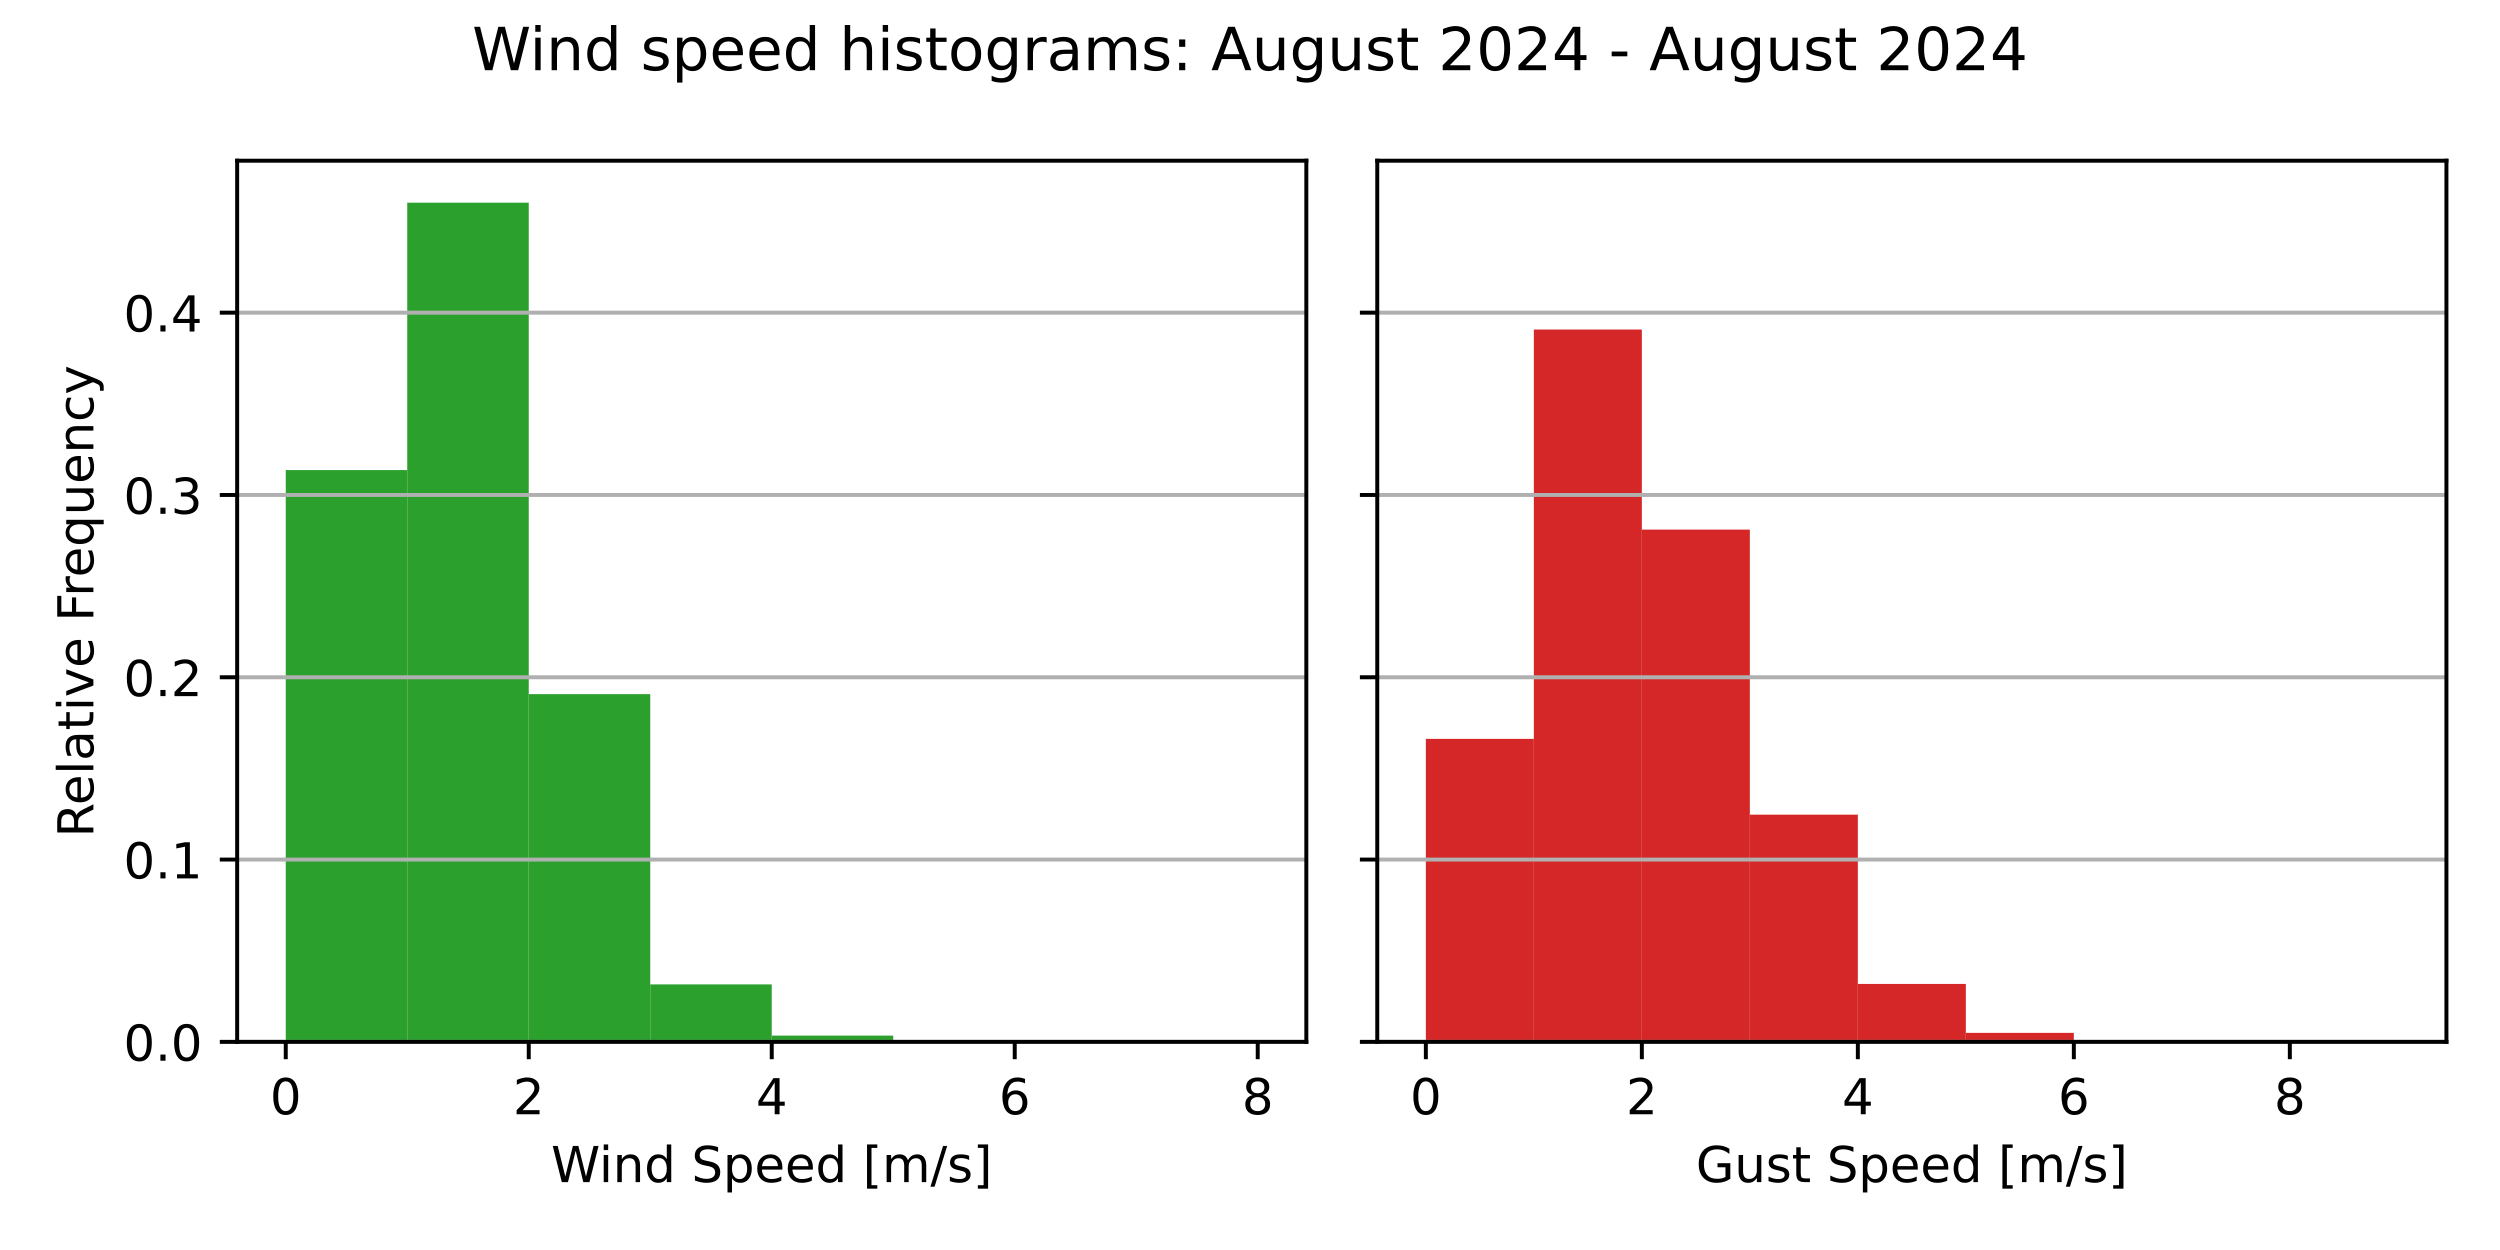
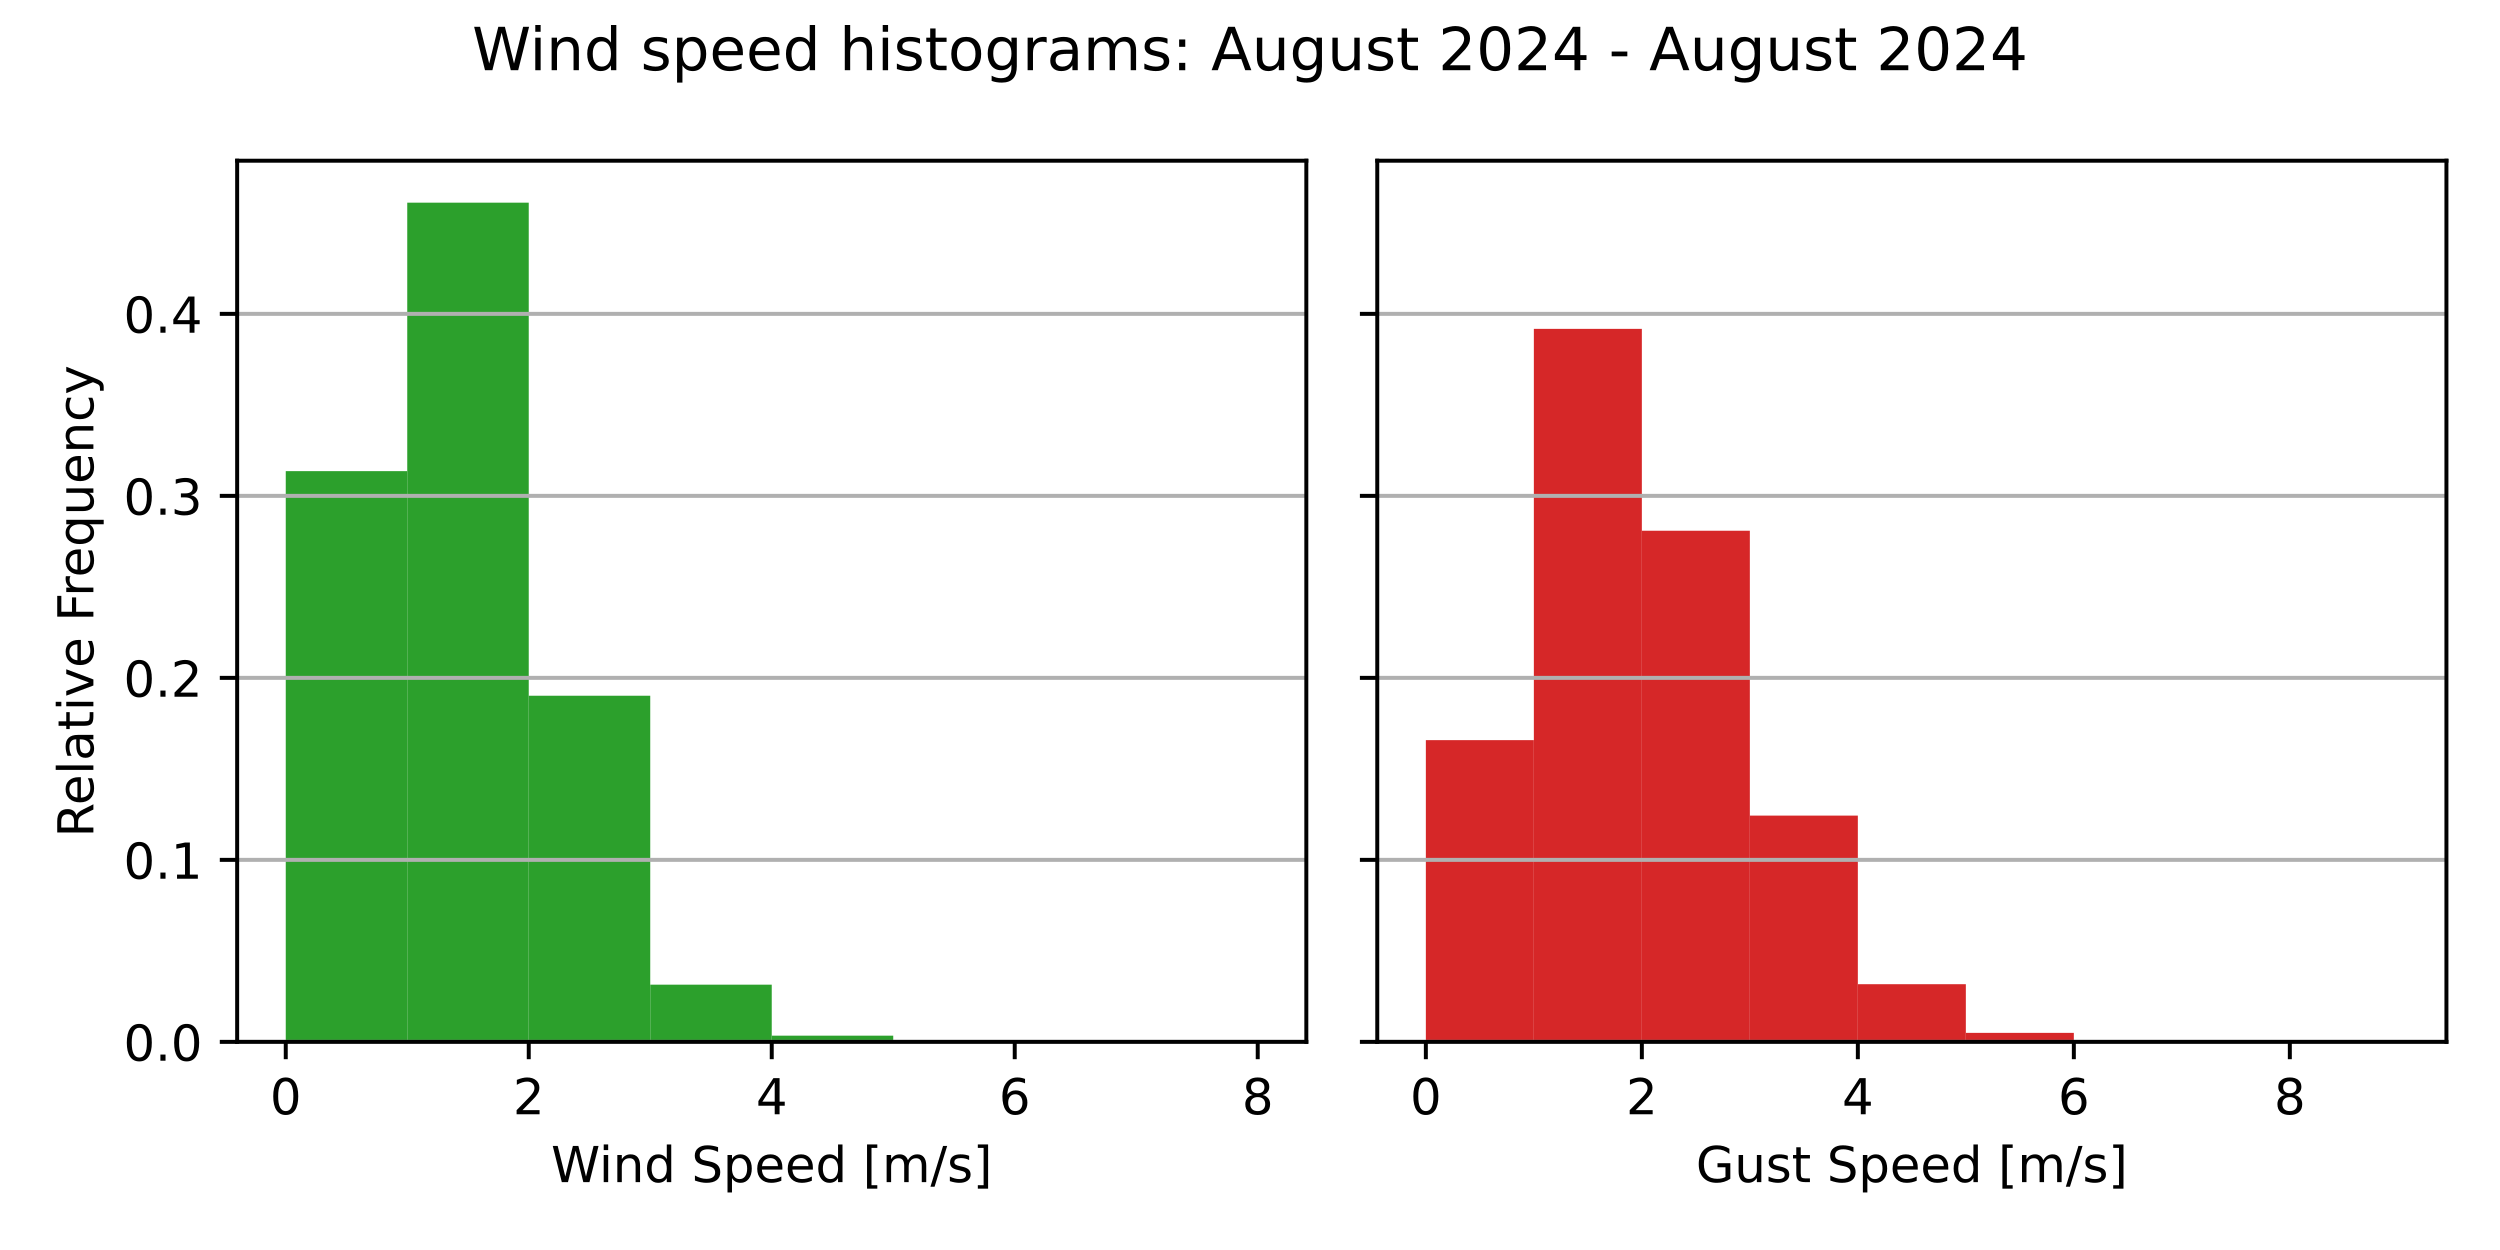
<svg xmlns="http://www.w3.org/2000/svg" xmlns:xlink="http://www.w3.org/1999/xlink" width="504pt" height="252pt" viewBox="0 0 504 252" version="1.1">
  <defs>
    <style type="text/css">*{stroke-linejoin: round; stroke-linecap: butt}</style>
  </defs>
  <g id="figure_1">
    <g id="patch_1">
      <path d="M 0 252  L 504 252  L 504 0  L 0 0  z " style="fill: #ffffff" />
    </g>
    <g id="axes_1">
      <g id="patch_2">
        <path d="M 47.81 210.04  L 263.355 210.04  L 263.355 32.4  L 47.81 32.4  z " style="fill: #ffffff" />
      </g>
      <g id="patch_3">
-         <path d="M 57.608 210.04  L 82.101 210.04  L 82.101 94.76  L 57.608 94.76  z " clip-path="url(#p0cb5132f11)" style="fill: #2ca02c" />
+         <path d="M 57.608 210.04  L 82.101 210.04  L 82.101 94.984  L 57.608 94.984  z " clip-path="url(#p919d74642b)" style="fill: #2ca02c" />
      </g>
      <g id="patch_4">
-         <path d="M 82.101 210.04  L 106.595 210.04  L 106.595 40.859  L 82.101 40.859  z " clip-path="url(#p0cb5132f11)" style="fill: #2ca02c" />
+         <path d="M 82.101 210.04  L 106.595 210.04  L 106.595 40.859  L 82.101 40.859  z " clip-path="url(#p919d74642b)" style="fill: #2ca02c" />
      </g>
      <g id="patch_5">
-         <path d="M 106.595 210.04  L 131.089 210.04  L 131.089 139.942  L 106.595 139.942  z " clip-path="url(#p0cb5132f11)" style="fill: #2ca02c" />
+         <path d="M 106.595 210.04  L 131.089 210.04  L 131.089 140.266  L 106.595 140.266  z " clip-path="url(#p919d74642b)" style="fill: #2ca02c" />
      </g>
      <g id="patch_6">
-         <path d="M 131.089 210.04  L 155.583 210.04  L 155.583 198.45  L 131.089 198.45  z " clip-path="url(#p0cb5132f11)" style="fill: #2ca02c" />
+         <path d="M 131.089 210.04  L 155.583 210.04  L 155.583 198.504  L 131.089 198.504  z " clip-path="url(#p919d74642b)" style="fill: #2ca02c" />
      </g>
      <g id="patch_7">
-         <path d="M 155.583 210.04  L 180.076 210.04  L 180.076 208.78  L 155.583 208.78  z " clip-path="url(#p0cb5132f11)" style="fill: #2ca02c" />
+         <path d="M 155.583 210.04  L 180.076 210.04  L 180.076 208.786  L 155.583 208.786  z " clip-path="url(#p919d74642b)" style="fill: #2ca02c" />
      </g>
      <g id="patch_8">
-         <path d="M 180.076 210.04  L 204.57 210.04  L 204.57 209.957  L 180.076 209.957  z " clip-path="url(#p0cb5132f11)" style="fill: #2ca02c" />
+         <path d="M 180.076 210.04  L 204.57 210.04  L 204.57 209.958  L 180.076 209.958  z " clip-path="url(#p919d74642b)" style="fill: #2ca02c" />
      </g>
      <g id="patch_9">
-         <path d="M 204.57 210.04  L 229.064 210.04  L 229.064 210.04  L 204.57 210.04  z " clip-path="url(#p0cb5132f11)" style="fill: #2ca02c" />
+         <path d="M 204.57 210.04  L 229.064 210.04  L 229.064 210.04  L 204.57 210.04  z " clip-path="url(#p919d74642b)" style="fill: #2ca02c" />
      </g>
      <g id="patch_10">
-         <path d="M 229.064 210.04  L 253.558 210.04  L 253.558 210.019  L 229.064 210.019  z " clip-path="url(#p0cb5132f11)" style="fill: #2ca02c" />
+         <path d="M 229.064 210.04  L 253.558 210.04  L 253.558 210.019  L 229.064 210.019  z " clip-path="url(#p919d74642b)" style="fill: #2ca02c" />
      </g>
      <g id="matplotlib.axis_1">
        <g id="xtick_1">
          <g id="line2d_1">
            <defs>
-               <path id="m8759f1291e" d="M 0 0  L 0 3.5  " style="stroke: #000000; stroke-width: 0.8" />
+               <path id="m77d9b19f7b" d="M 0 0  L 0 3.5  " style="stroke: #000000; stroke-width: 0.8" />
            </defs>
            <g>
-               <use xlink:href="#m8759f1291e" x="57.608" y="210.04" style="stroke: #000000; stroke-width: 0.8" />
+               <use xlink:href="#m77d9b19f7b" x="57.608" y="210.04" style="stroke: #000000; stroke-width: 0.8" />
            </g>
          </g>
          <g id="text_1">
            <g transform="translate(54.42625 224.6384) scale(0.1 -0.1)">
              <defs>
                <path id="DejaVuSans-30" d="M 2034 4250  Q 1547 4250 1301 3770  Q 1056 3291 1056 2328  Q 1056 1369 1301 889  Q 1547 409 2034 409  Q 2525 409 2770 889  Q 3016 1369 3016 2328  Q 3016 3291 2770 3770  Q 2525 4250 2034 4250  z M 2034 4750  Q 2819 4750 3233 4129  Q 3647 3509 3647 2328  Q 3647 1150 3233 529  Q 2819 -91 2034 -91  Q 1250 -91 836 529  Q 422 1150 422 2328  Q 422 3509 836 4129  Q 1250 4750 2034 4750  z " transform="scale(0.015625)" />
              </defs>
              <use xlink:href="#DejaVuSans-30" />
            </g>
          </g>
        </g>
        <g id="xtick_2">
          <g id="line2d_2">
            <g>
-               <use xlink:href="#m8759f1291e" x="106.595" y="210.04" style="stroke: #000000; stroke-width: 0.8" />
+               <use xlink:href="#m77d9b19f7b" x="106.595" y="210.04" style="stroke: #000000; stroke-width: 0.8" />
            </g>
          </g>
          <g id="text_2">
            <g transform="translate(103.4137 224.6384) scale(0.1 -0.1)">
              <defs>
                <path id="DejaVuSans-32" d="M 1228 531  L 3431 531  L 3431 0  L 469 0  L 469 531  Q 828 903 1448 1529  Q 2069 2156 2228 2338  Q 2531 2678 2651 2914  Q 2772 3150 2772 3378  Q 2772 3750 2511 3984  Q 2250 4219 1831 4219  Q 1534 4219 1204 4116  Q 875 4013 500 3803  L 500 4441  Q 881 4594 1212 4672  Q 1544 4750 1819 4750  Q 2544 4750 2975 4387  Q 3406 4025 3406 3419  Q 3406 3131 3298 2873  Q 3191 2616 2906 2266  Q 2828 2175 2409 1742  Q 1991 1309 1228 531  z " transform="scale(0.015625)" />
              </defs>
              <use xlink:href="#DejaVuSans-32" />
            </g>
          </g>
        </g>
        <g id="xtick_3">
          <g id="line2d_3">
            <g>
-               <use xlink:href="#m8759f1291e" x="155.583" y="210.04" style="stroke: #000000; stroke-width: 0.8" />
+               <use xlink:href="#m77d9b19f7b" x="155.583" y="210.04" style="stroke: #000000; stroke-width: 0.8" />
            </g>
          </g>
          <g id="text_3">
            <g transform="translate(152.4013 224.6384) scale(0.1 -0.1)">
              <defs>
                <path id="DejaVuSans-34" d="M 2419 4116  L 825 1625  L 2419 1625  L 2419 4116  z M 2253 4666  L 3047 4666  L 3047 1625  L 3713 1625  L 3713 1100  L 3047 1100  L 3047 0  L 2419 0  L 2419 1100  L 313 1100  L 313 1709  L 2253 4666  z " transform="scale(0.015625)" />
              </defs>
              <use xlink:href="#DejaVuSans-34" />
            </g>
          </g>
        </g>
        <g id="xtick_4">
          <g id="line2d_4">
            <g>
-               <use xlink:href="#m8759f1291e" x="204.57" y="210.04" style="stroke: #000000; stroke-width: 0.8" />
+               <use xlink:href="#m77d9b19f7b" x="204.57" y="210.04" style="stroke: #000000; stroke-width: 0.8" />
            </g>
          </g>
          <g id="text_4">
            <g transform="translate(201.3887 224.6384) scale(0.1 -0.1)">
              <defs>
                <path id="DejaVuSans-36" d="M 2113 2584  Q 1688 2584 1439 2293  Q 1191 2003 1191 1497  Q 1191 994 1439 701  Q 1688 409 2113 409  Q 2538 409 2786 701  Q 3034 994 3034 1497  Q 3034 2003 2786 2293  Q 2538 2584 2113 2584  z M 3366 4563  L 3366 3988  Q 3128 4100 2886 4159  Q 2644 4219 2406 4219  Q 1781 4219 1451 3797  Q 1122 3375 1075 2522  Q 1259 2794 1537 2939  Q 1816 3084 2150 3084  Q 2853 3084 3261 2657  Q 3669 2231 3669 1497  Q 3669 778 3244 343  Q 2819 -91 2113 -91  Q 1303 -91 875 529  Q 447 1150 447 2328  Q 447 3434 972 4092  Q 1497 4750 2381 4750  Q 2619 4750 2861 4703  Q 3103 4656 3366 4563  z " transform="scale(0.015625)" />
              </defs>
              <use xlink:href="#DejaVuSans-36" />
            </g>
          </g>
        </g>
        <g id="xtick_5">
          <g id="line2d_5">
            <g>
-               <use xlink:href="#m8759f1291e" x="253.558" y="210.04" style="stroke: #000000; stroke-width: 0.8" />
+               <use xlink:href="#m77d9b19f7b" x="253.558" y="210.04" style="stroke: #000000; stroke-width: 0.8" />
            </g>
          </g>
          <g id="text_5">
            <g transform="translate(250.3762 224.6384) scale(0.1 -0.1)">
              <defs>
                <path id="DejaVuSans-38" d="M 2034 2216  Q 1584 2216 1326 1975  Q 1069 1734 1069 1313  Q 1069 891 1326 650  Q 1584 409 2034 409  Q 2484 409 2743 651  Q 3003 894 3003 1313  Q 3003 1734 2745 1975  Q 2488 2216 2034 2216  z M 1403 2484  Q 997 2584 770 2862  Q 544 3141 544 3541  Q 544 4100 942 4425  Q 1341 4750 2034 4750  Q 2731 4750 3128 4425  Q 3525 4100 3525 3541  Q 3525 3141 3298 2862  Q 3072 2584 2669 2484  Q 3125 2378 3379 2068  Q 3634 1759 3634 1313  Q 3634 634 3220 271  Q 2806 -91 2034 -91  Q 1263 -91 848 271  Q 434 634 434 1313  Q 434 1759 690 2068  Q 947 2378 1403 2484  z M 1172 3481  Q 1172 3119 1398 2916  Q 1625 2713 2034 2713  Q 2441 2713 2670 2916  Q 2900 3119 2900 3481  Q 2900 3844 2670 4047  Q 2441 4250 2034 4250  Q 1625 4250 1398 4047  Q 1172 3844 1172 3481  z " transform="scale(0.015625)" />
              </defs>
              <use xlink:href="#DejaVuSans-38" />
            </g>
          </g>
        </g>
        <g id="text_6">
          <g transform="translate(111.1044 238.3166) scale(0.1 -0.1)">
            <defs>
              <path id="DejaVuSans-57" d="M 213 4666  L 850 4666  L 1831 722  L 2809 4666  L 3519 4666  L 4500 722  L 5478 4666  L 6119 4666  L 4947 0  L 4153 0  L 3169 4050  L 2175 0  L 1381 0  L 213 4666  z " transform="scale(0.015625)" />
              <path id="DejaVuSans-69" d="M 603 3500  L 1178 3500  L 1178 0  L 603 0  L 603 3500  z M 603 4863  L 1178 4863  L 1178 4134  L 603 4134  L 603 4863  z " transform="scale(0.015625)" />
              <path id="DejaVuSans-6e" d="M 3513 2113  L 3513 0  L 2938 0  L 2938 2094  Q 2938 2591 2744 2837  Q 2550 3084 2163 3084  Q 1697 3084 1428 2787  Q 1159 2491 1159 1978  L 1159 0  L 581 0  L 581 3500  L 1159 3500  L 1159 2956  Q 1366 3272 1645 3428  Q 1925 3584 2291 3584  Q 2894 3584 3203 3211  Q 3513 2838 3513 2113  z " transform="scale(0.015625)" />
              <path id="DejaVuSans-64" d="M 2906 2969  L 2906 4863  L 3481 4863  L 3481 0  L 2906 0  L 2906 525  Q 2725 213 2448 61  Q 2172 -91 1784 -91  Q 1150 -91 751 415  Q 353 922 353 1747  Q 353 2572 751 3078  Q 1150 3584 1784 3584  Q 2172 3584 2448 3432  Q 2725 3281 2906 2969  z M 947 1747  Q 947 1113 1208 752  Q 1469 391 1925 391  Q 2381 391 2643 752  Q 2906 1113 2906 1747  Q 2906 2381 2643 2742  Q 2381 3103 1925 3103  Q 1469 3103 1208 2742  Q 947 2381 947 1747  z " transform="scale(0.015625)" />
              <path id="DejaVuSans-20" transform="scale(0.015625)" />
              <path id="DejaVuSans-53" d="M 3425 4513  L 3425 3897  Q 3066 4069 2747 4153  Q 2428 4238 2131 4238  Q 1616 4238 1336 4038  Q 1056 3838 1056 3469  Q 1056 3159 1242 3001  Q 1428 2844 1947 2747  L 2328 2669  Q 3034 2534 3370 2195  Q 3706 1856 3706 1288  Q 3706 609 3251 259  Q 2797 -91 1919 -91  Q 1588 -91 1214 -16  Q 841 59 441 206  L 441 856  Q 825 641 1194 531  Q 1563 422 1919 422  Q 2459 422 2753 634  Q 3047 847 3047 1241  Q 3047 1584 2836 1778  Q 2625 1972 2144 2069  L 1759 2144  Q 1053 2284 737 2584  Q 422 2884 422 3419  Q 422 4038 858 4394  Q 1294 4750 2059 4750  Q 2388 4750 2728 4690  Q 3069 4631 3425 4513  z " transform="scale(0.015625)" />
              <path id="DejaVuSans-70" d="M 1159 525  L 1159 -1331  L 581 -1331  L 581 3500  L 1159 3500  L 1159 2969  Q 1341 3281 1617 3432  Q 1894 3584 2278 3584  Q 2916 3584 3314 3078  Q 3713 2572 3713 1747  Q 3713 922 3314 415  Q 2916 -91 2278 -91  Q 1894 -91 1617 61  Q 1341 213 1159 525  z M 3116 1747  Q 3116 2381 2855 2742  Q 2594 3103 2138 3103  Q 1681 3103 1420 2742  Q 1159 2381 1159 1747  Q 1159 1113 1420 752  Q 1681 391 2138 391  Q 2594 391 2855 752  Q 3116 1113 3116 1747  z " transform="scale(0.015625)" />
              <path id="DejaVuSans-65" d="M 3597 1894  L 3597 1613  L 953 1613  Q 991 1019 1311 708  Q 1631 397 2203 397  Q 2534 397 2845 478  Q 3156 559 3463 722  L 3463 178  Q 3153 47 2828 -22  Q 2503 -91 2169 -91  Q 1331 -91 842 396  Q 353 884 353 1716  Q 353 2575 817 3079  Q 1281 3584 2069 3584  Q 2775 3584 3186 3129  Q 3597 2675 3597 1894  z M 3022 2063  Q 3016 2534 2758 2815  Q 2500 3097 2075 3097  Q 1594 3097 1305 2825  Q 1016 2553 972 2059  L 3022 2063  z " transform="scale(0.015625)" />
              <path id="DejaVuSans-5b" d="M 550 4863  L 1875 4863  L 1875 4416  L 1125 4416  L 1125 -397  L 1875 -397  L 1875 -844  L 550 -844  L 550 4863  z " transform="scale(0.015625)" />
              <path id="DejaVuSans-6d" d="M 3328 2828  Q 3544 3216 3844 3400  Q 4144 3584 4550 3584  Q 5097 3584 5394 3201  Q 5691 2819 5691 2113  L 5691 0  L 5113 0  L 5113 2094  Q 5113 2597 4934 2840  Q 4756 3084 4391 3084  Q 3944 3084 3684 2787  Q 3425 2491 3425 1978  L 3425 0  L 2847 0  L 2847 2094  Q 2847 2600 2669 2842  Q 2491 3084 2119 3084  Q 1678 3084 1418 2786  Q 1159 2488 1159 1978  L 1159 0  L 581 0  L 581 3500  L 1159 3500  L 1159 2956  Q 1356 3278 1631 3431  Q 1906 3584 2284 3584  Q 2666 3584 2933 3390  Q 3200 3197 3328 2828  z " transform="scale(0.015625)" />
              <path id="DejaVuSans-2f" d="M 1625 4666  L 2156 4666  L 531 -594  L 0 -594  L 1625 4666  z " transform="scale(0.015625)" />
              <path id="DejaVuSans-73" d="M 2834 3397  L 2834 2853  Q 2591 2978 2328 3040  Q 2066 3103 1784 3103  Q 1356 3103 1142 2972  Q 928 2841 928 2578  Q 928 2378 1081 2264  Q 1234 2150 1697 2047  L 1894 2003  Q 2506 1872 2764 1633  Q 3022 1394 3022 966  Q 3022 478 2636 193  Q 2250 -91 1575 -91  Q 1294 -91 989 -36  Q 684 19 347 128  L 347 722  Q 666 556 975 473  Q 1284 391 1588 391  Q 1994 391 2212 530  Q 2431 669 2431 922  Q 2431 1156 2273 1281  Q 2116 1406 1581 1522  L 1381 1569  Q 847 1681 609 1914  Q 372 2147 372 2553  Q 372 3047 722 3315  Q 1072 3584 1716 3584  Q 2034 3584 2315 3537  Q 2597 3491 2834 3397  z " transform="scale(0.015625)" />
              <path id="DejaVuSans-5d" d="M 1947 4863  L 1947 -844  L 622 -844  L 622 -397  L 1369 -397  L 1369 4416  L 622 4416  L 622 4863  L 1947 4863  z " transform="scale(0.015625)" />
            </defs>
            <use xlink:href="#DejaVuSans-57" />
            <use xlink:href="#DejaVuSans-69" x="96.627" />
            <use xlink:href="#DejaVuSans-6e" x="124.41" />
            <use xlink:href="#DejaVuSans-64" x="187.789" />
            <use xlink:href="#DejaVuSans-20" x="251.266" />
            <use xlink:href="#DejaVuSans-53" x="283.053" />
            <use xlink:href="#DejaVuSans-70" x="346.529" />
            <use xlink:href="#DejaVuSans-65" x="410.006" />
            <use xlink:href="#DejaVuSans-65" x="471.529" />
            <use xlink:href="#DejaVuSans-64" x="533.053" />
            <use xlink:href="#DejaVuSans-20" x="596.529" />
            <use xlink:href="#DejaVuSans-5b" x="628.316" />
            <use xlink:href="#DejaVuSans-6d" x="667.33" />
            <use xlink:href="#DejaVuSans-2f" x="764.742" />
            <use xlink:href="#DejaVuSans-73" x="798.434" />
            <use xlink:href="#DejaVuSans-5d" x="850.533" />
          </g>
        </g>
      </g>
      <g id="matplotlib.axis_2">
        <g id="ytick_1">
          <g id="line2d_6">
-             <path d="M 47.81 210.04  L 263.355 210.04  " clip-path="url(#p0cb5132f11)" style="fill: none; stroke: #b0b0b0; stroke-width: 0.8; stroke-linecap: square" />
+             <path d="M 47.81 210.04  L 263.355 210.04  " clip-path="url(#p919d74642b)" style="fill: none; stroke: #b0b0b0; stroke-width: 0.8; stroke-linecap: square" />
          </g>
          <g id="line2d_7">
            <defs>
-               <path id="m9e1855fb91" d="M 0 0  L -3.5 0  " style="stroke: #000000; stroke-width: 0.8" />
+               <path id="m9fe5479d70" d="M 0 0  L -3.5 0  " style="stroke: #000000; stroke-width: 0.8" />
            </defs>
            <g>
-               <use xlink:href="#m9e1855fb91" x="47.81" y="210.04" style="stroke: #000000; stroke-width: 0.8" />
+               <use xlink:href="#m9fe5479d70" x="47.81" y="210.04" style="stroke: #000000; stroke-width: 0.8" />
            </g>
          </g>
          <g id="text_7">
            <g transform="translate(24.90687 213.8392) scale(0.1 -0.1)">
              <defs>
                <path id="DejaVuSans-2e" d="M 684 794  L 1344 794  L 1344 0  L 684 0  L 684 794  z " transform="scale(0.015625)" />
              </defs>
              <use xlink:href="#DejaVuSans-30" />
              <use xlink:href="#DejaVuSans-2e" x="63.623" />
              <use xlink:href="#DejaVuSans-30" x="95.41" />
            </g>
          </g>
        </g>
        <g id="ytick_2">
          <g id="line2d_8">
-             <path d="M 47.81 173.289  L 263.355 173.289  " clip-path="url(#p0cb5132f11)" style="fill: none; stroke: #b0b0b0; stroke-width: 0.8; stroke-linecap: square" />
+             <path d="M 47.81 173.35  L 263.355 173.35  " clip-path="url(#p919d74642b)" style="fill: none; stroke: #b0b0b0; stroke-width: 0.8; stroke-linecap: square" />
          </g>
          <g id="line2d_9">
            <g>
-               <use xlink:href="#m9e1855fb91" x="47.81" y="173.289" style="stroke: #000000; stroke-width: 0.8" />
+               <use xlink:href="#m9fe5479d70" x="47.81" y="173.35" style="stroke: #000000; stroke-width: 0.8" />
            </g>
          </g>
          <g id="text_8">
-             <g transform="translate(24.90687 177.088) scale(0.1 -0.1)">
+             <g transform="translate(24.90687 177.1487) scale(0.1 -0.1)">
              <defs>
                <path id="DejaVuSans-31" d="M 794 531  L 1825 531  L 1825 4091  L 703 3866  L 703 4441  L 1819 4666  L 2450 4666  L 2450 531  L 3481 531  L 3481 0  L 794 0  L 794 531  z " transform="scale(0.015625)" />
              </defs>
              <use xlink:href="#DejaVuSans-30" />
              <use xlink:href="#DejaVuSans-2e" x="63.623" />
              <use xlink:href="#DejaVuSans-31" x="95.41" />
            </g>
          </g>
        </g>
        <g id="ytick_3">
          <g id="line2d_10">
-             <path d="M 47.81 136.537  L 263.355 136.537  " clip-path="url(#p0cb5132f11)" style="fill: none; stroke: #b0b0b0; stroke-width: 0.8; stroke-linecap: square" />
+             <path d="M 47.81 136.659  L 263.355 136.659  " clip-path="url(#p919d74642b)" style="fill: none; stroke: #b0b0b0; stroke-width: 0.8; stroke-linecap: square" />
          </g>
          <g id="line2d_11">
            <g>
-               <use xlink:href="#m9e1855fb91" x="47.81" y="136.537" style="stroke: #000000; stroke-width: 0.8" />
+               <use xlink:href="#m9fe5479d70" x="47.81" y="136.659" style="stroke: #000000; stroke-width: 0.8" />
            </g>
          </g>
          <g id="text_9">
-             <g transform="translate(24.90687 140.3367) scale(0.1 -0.1)">
+             <g transform="translate(24.90687 140.4582) scale(0.1 -0.1)">
              <use xlink:href="#DejaVuSans-30" />
              <use xlink:href="#DejaVuSans-2e" x="63.623" />
              <use xlink:href="#DejaVuSans-32" x="95.41" />
            </g>
          </g>
        </g>
        <g id="ytick_4">
          <g id="line2d_12">
-             <path d="M 47.81 99.786  L 263.355 99.786  " clip-path="url(#p0cb5132f11)" style="fill: none; stroke: #b0b0b0; stroke-width: 0.8; stroke-linecap: square" />
+             <path d="M 47.81 99.969  L 263.355 99.969  " clip-path="url(#p919d74642b)" style="fill: none; stroke: #b0b0b0; stroke-width: 0.8; stroke-linecap: square" />
          </g>
          <g id="line2d_13">
            <g>
-               <use xlink:href="#m9e1855fb91" x="47.81" y="99.786" style="stroke: #000000; stroke-width: 0.8" />
+               <use xlink:href="#m9fe5479d70" x="47.81" y="99.969" style="stroke: #000000; stroke-width: 0.8" />
            </g>
          </g>
          <g id="text_10">
-             <g transform="translate(24.90687 103.5855) scale(0.1 -0.1)">
+             <g transform="translate(24.90687 103.7678) scale(0.1 -0.1)">
              <defs>
                <path id="DejaVuSans-33" d="M 2597 2516  Q 3050 2419 3304 2112  Q 3559 1806 3559 1356  Q 3559 666 3084 287  Q 2609 -91 1734 -91  Q 1441 -91 1130 -33  Q 819 25 488 141  L 488 750  Q 750 597 1062 519  Q 1375 441 1716 441  Q 2309 441 2620 675  Q 2931 909 2931 1356  Q 2931 1769 2642 2001  Q 2353 2234 1838 2234  L 1294 2234  L 1294 2753  L 1863 2753  Q 2328 2753 2575 2939  Q 2822 3125 2822 3475  Q 2822 3834 2567 4026  Q 2313 4219 1838 4219  Q 1578 4219 1281 4162  Q 984 4106 628 3988  L 628 4550  Q 988 4650 1302 4700  Q 1616 4750 1894 4750  Q 2613 4750 3031 4423  Q 3450 4097 3450 3541  Q 3450 3153 3228 2886  Q 3006 2619 2597 2516  z " transform="scale(0.015625)" />
              </defs>
              <use xlink:href="#DejaVuSans-30" />
              <use xlink:href="#DejaVuSans-2e" x="63.623" />
              <use xlink:href="#DejaVuSans-33" x="95.41" />
            </g>
          </g>
        </g>
        <g id="ytick_5">
          <g id="line2d_14">
-             <path d="M 47.81 63.035  L 263.355 63.035  " clip-path="url(#p0cb5132f11)" style="fill: none; stroke: #b0b0b0; stroke-width: 0.8; stroke-linecap: square" />
+             <path d="M 47.81 63.278  L 263.355 63.278  " clip-path="url(#p919d74642b)" style="fill: none; stroke: #b0b0b0; stroke-width: 0.8; stroke-linecap: square" />
          </g>
          <g id="line2d_15">
            <g>
-               <use xlink:href="#m9e1855fb91" x="47.81" y="63.035" style="stroke: #000000; stroke-width: 0.8" />
+               <use xlink:href="#m9fe5479d70" x="47.81" y="63.278" style="stroke: #000000; stroke-width: 0.8" />
            </g>
          </g>
          <g id="text_11">
-             <g transform="translate(24.90687 66.83421) scale(0.1 -0.1)">
+             <g transform="translate(24.90687 67.07726) scale(0.1 -0.1)">
              <use xlink:href="#DejaVuSans-30" />
              <use xlink:href="#DejaVuSans-2e" x="63.623" />
              <use xlink:href="#DejaVuSans-34" x="95.41" />
            </g>
          </g>
        </g>
        <g id="text_12">
          <g transform="translate(18.82719 168.8028) rotate(-90) scale(0.1 -0.1)">
            <defs>
              <path id="DejaVuSans-52" d="M 2841 2188  Q 3044 2119 3236 1894  Q 3428 1669 3622 1275  L 4263 0  L 3584 0  L 2988 1197  Q 2756 1666 2539 1819  Q 2322 1972 1947 1972  L 1259 1972  L 1259 0  L 628 0  L 628 4666  L 2053 4666  Q 2853 4666 3247 4331  Q 3641 3997 3641 3322  Q 3641 2881 3436 2590  Q 3231 2300 2841 2188  z M 1259 4147  L 1259 2491  L 2053 2491  Q 2509 2491 2742 2702  Q 2975 2913 2975 3322  Q 2975 3731 2742 3939  Q 2509 4147 2053 4147  L 1259 4147  z " transform="scale(0.015625)" />
              <path id="DejaVuSans-6c" d="M 603 4863  L 1178 4863  L 1178 0  L 603 0  L 603 4863  z " transform="scale(0.015625)" />
              <path id="DejaVuSans-61" d="M 2194 1759  Q 1497 1759 1228 1600  Q 959 1441 959 1056  Q 959 750 1161 570  Q 1363 391 1709 391  Q 2188 391 2477 730  Q 2766 1069 2766 1631  L 2766 1759  L 2194 1759  z M 3341 1997  L 3341 0  L 2766 0  L 2766 531  Q 2569 213 2275 61  Q 1981 -91 1556 -91  Q 1019 -91 701 211  Q 384 513 384 1019  Q 384 1609 779 1909  Q 1175 2209 1959 2209  L 2766 2209  L 2766 2266  Q 2766 2663 2505 2880  Q 2244 3097 1772 3097  Q 1472 3097 1187 3025  Q 903 2953 641 2809  L 641 3341  Q 956 3463 1253 3523  Q 1550 3584 1831 3584  Q 2591 3584 2966 3190  Q 3341 2797 3341 1997  z " transform="scale(0.015625)" />
              <path id="DejaVuSans-74" d="M 1172 4494  L 1172 3500  L 2356 3500  L 2356 3053  L 1172 3053  L 1172 1153  Q 1172 725 1289 603  Q 1406 481 1766 481  L 2356 481  L 2356 0  L 1766 0  Q 1100 0 847 248  Q 594 497 594 1153  L 594 3053  L 172 3053  L 172 3500  L 594 3500  L 594 4494  L 1172 4494  z " transform="scale(0.015625)" />
              <path id="DejaVuSans-76" d="M 191 3500  L 800 3500  L 1894 563  L 2988 3500  L 3597 3500  L 2284 0  L 1503 0  L 191 3500  z " transform="scale(0.015625)" />
              <path id="DejaVuSans-46" d="M 628 4666  L 3309 4666  L 3309 4134  L 1259 4134  L 1259 2759  L 3109 2759  L 3109 2228  L 1259 2228  L 1259 0  L 628 0  L 628 4666  z " transform="scale(0.015625)" />
              <path id="DejaVuSans-72" d="M 2631 2963  Q 2534 3019 2420 3045  Q 2306 3072 2169 3072  Q 1681 3072 1420 2755  Q 1159 2438 1159 1844  L 1159 0  L 581 0  L 581 3500  L 1159 3500  L 1159 2956  Q 1341 3275 1631 3429  Q 1922 3584 2338 3584  Q 2397 3584 2469 3576  Q 2541 3569 2628 3553  L 2631 2963  z " transform="scale(0.015625)" />
              <path id="DejaVuSans-71" d="M 947 1747  Q 947 1113 1208 752  Q 1469 391 1925 391  Q 2381 391 2643 752  Q 2906 1113 2906 1747  Q 2906 2381 2643 2742  Q 2381 3103 1925 3103  Q 1469 3103 1208 2742  Q 947 2381 947 1747  z M 2906 525  Q 2725 213 2448 61  Q 2172 -91 1784 -91  Q 1150 -91 751 415  Q 353 922 353 1747  Q 353 2572 751 3078  Q 1150 3584 1784 3584  Q 2172 3584 2448 3432  Q 2725 3281 2906 2969  L 2906 3500  L 3481 3500  L 3481 -1331  L 2906 -1331  L 2906 525  z " transform="scale(0.015625)" />
              <path id="DejaVuSans-75" d="M 544 1381  L 544 3500  L 1119 3500  L 1119 1403  Q 1119 906 1312 657  Q 1506 409 1894 409  Q 2359 409 2629 706  Q 2900 1003 2900 1516  L 2900 3500  L 3475 3500  L 3475 0  L 2900 0  L 2900 538  Q 2691 219 2414 64  Q 2138 -91 1772 -91  Q 1169 -91 856 284  Q 544 659 544 1381  z M 1991 3584  L 1991 3584  z " transform="scale(0.015625)" />
              <path id="DejaVuSans-63" d="M 3122 3366  L 3122 2828  Q 2878 2963 2633 3030  Q 2388 3097 2138 3097  Q 1578 3097 1268 2742  Q 959 2388 959 1747  Q 959 1106 1268 751  Q 1578 397 2138 397  Q 2388 397 2633 464  Q 2878 531 3122 666  L 3122 134  Q 2881 22 2623 -34  Q 2366 -91 2075 -91  Q 1284 -91 818 406  Q 353 903 353 1747  Q 353 2603 823 3093  Q 1294 3584 2113 3584  Q 2378 3584 2631 3529  Q 2884 3475 3122 3366  z " transform="scale(0.015625)" />
              <path id="DejaVuSans-79" d="M 2059 -325  Q 1816 -950 1584 -1140  Q 1353 -1331 966 -1331  L 506 -1331  L 506 -850  L 844 -850  Q 1081 -850 1212 -737  Q 1344 -625 1503 -206  L 1606 56  L 191 3500  L 800 3500  L 1894 763  L 2988 3500  L 3597 3500  L 2059 -325  z " transform="scale(0.015625)" />
            </defs>
            <use xlink:href="#DejaVuSans-52" />
            <use xlink:href="#DejaVuSans-65" x="64.982" />
            <use xlink:href="#DejaVuSans-6c" x="126.506" />
            <use xlink:href="#DejaVuSans-61" x="154.289" />
            <use xlink:href="#DejaVuSans-74" x="215.568" />
            <use xlink:href="#DejaVuSans-69" x="254.777" />
            <use xlink:href="#DejaVuSans-76" x="282.561" />
            <use xlink:href="#DejaVuSans-65" x="341.74" />
            <use xlink:href="#DejaVuSans-20" x="403.264" />
            <use xlink:href="#DejaVuSans-46" x="435.051" />
            <use xlink:href="#DejaVuSans-72" x="485.32" />
            <use xlink:href="#DejaVuSans-65" x="524.184" />
            <use xlink:href="#DejaVuSans-71" x="585.707" />
            <use xlink:href="#DejaVuSans-75" x="649.184" />
            <use xlink:href="#DejaVuSans-65" x="712.562" />
            <use xlink:href="#DejaVuSans-6e" x="774.086" />
            <use xlink:href="#DejaVuSans-63" x="837.465" />
            <use xlink:href="#DejaVuSans-79" x="892.445" />
          </g>
        </g>
      </g>
      <g id="patch_11">
        <path d="M 47.81 210.04  L 47.81 32.4  " style="fill: none; stroke: #000000; stroke-width: 0.8; stroke-linejoin: miter; stroke-linecap: square" />
      </g>
      <g id="patch_12">
        <path d="M 263.355 210.04  L 263.355 32.4  " style="fill: none; stroke: #000000; stroke-width: 0.8; stroke-linejoin: miter; stroke-linecap: square" />
      </g>
      <g id="patch_13">
        <path d="M 47.81 210.04  L 263.355 210.04  " style="fill: none; stroke: #000000; stroke-width: 0.8; stroke-linejoin: miter; stroke-linecap: square" />
      </g>
      <g id="patch_14">
        <path d="M 47.81 32.4  L 263.355 32.4  " style="fill: none; stroke: #000000; stroke-width: 0.8; stroke-linejoin: miter; stroke-linecap: square" />
      </g>
    </g>
    <g id="axes_2">
      <g id="patch_15">
        <path d="M 277.655 210.04  L 493.2 210.04  L 493.2 32.4  L 277.655 32.4  z " style="fill: #ffffff" />
      </g>
      <g id="patch_16">
-         <path d="M 287.452 210.04  L 309.225 210.04  L 309.225 148.95  L 287.452 148.95  z " clip-path="url(#p436484a710)" style="fill: #d62728" />
+         <path d="M 287.452 210.04  L 309.225 210.04  L 309.225 149.211  L 287.452 149.211  z " clip-path="url(#p1853022d85)" style="fill: #d62728" />
      </g>
      <g id="patch_17">
-         <path d="M 309.225 210.04  L 330.997 210.04  L 330.997 66.436  L 309.225 66.436  z " clip-path="url(#p436484a710)" style="fill: #d62728" />
+         <path d="M 309.225 210.04  L 330.997 210.04  L 330.997 66.297  L 309.225 66.297  z " clip-path="url(#p1853022d85)" style="fill: #d62728" />
      </g>
      <g id="patch_18">
-         <path d="M 330.997 210.04  L 352.769 210.04  L 352.769 106.763  L 330.997 106.763  z " clip-path="url(#p436484a710)" style="fill: #d62728" />
+         <path d="M 330.997 210.04  L 352.769 210.04  L 352.769 106.993  L 330.997 106.993  z " clip-path="url(#p1853022d85)" style="fill: #d62728" />
      </g>
      <g id="patch_19">
-         <path d="M 352.769 210.04  L 374.541 210.04  L 374.541 164.238  L 352.769 164.238  z " clip-path="url(#p436484a710)" style="fill: #d62728" />
+         <path d="M 352.769 210.04  L 374.541 210.04  L 374.541 164.429  L 352.769 164.429  z " clip-path="url(#p1853022d85)" style="fill: #d62728" />
      </g>
      <g id="patch_20">
-         <path d="M 374.541 210.04  L 396.314 210.04  L 396.314 198.367  L 374.541 198.367  z " clip-path="url(#p436484a710)" style="fill: #d62728" />
+         <path d="M 374.541 210.04  L 396.314 210.04  L 396.314 198.421  L 374.541 198.421  z " clip-path="url(#p1853022d85)" style="fill: #d62728" />
      </g>
      <g id="patch_21">
-         <path d="M 396.314 210.04  L 418.086 210.04  L 418.086 208.222  L 396.314 208.222  z " clip-path="url(#p436484a710)" style="fill: #d62728" />
+         <path d="M 396.314 210.04  L 418.086 210.04  L 418.086 208.23  L 396.314 208.23  z " clip-path="url(#p1853022d85)" style="fill: #d62728" />
      </g>
      <g id="patch_22">
-         <path d="M 418.086 210.04  L 439.858 210.04  L 439.858 209.937  L 418.086 209.937  z " clip-path="url(#p436484a710)" style="fill: #d62728" />
+         <path d="M 418.086 210.04  L 439.858 210.04  L 439.858 209.937  L 418.086 209.937  z " clip-path="url(#p1853022d85)" style="fill: #d62728" />
      </g>
      <g id="patch_23">
-         <path d="M 439.858 210.04  L 461.63 210.04  L 461.63 209.937  L 439.858 209.937  z " clip-path="url(#p436484a710)" style="fill: #d62728" />
+         <path d="M 439.858 210.04  L 461.63 210.04  L 461.63 209.937  L 439.858 209.937  z " clip-path="url(#p1853022d85)" style="fill: #d62728" />
      </g>
      <g id="patch_24">
-         <path d="M 461.63 210.04  L 483.402 210.04  L 483.402 209.999  L 461.63 209.999  z " clip-path="url(#p436484a710)" style="fill: #d62728" />
+         <path d="M 461.63 210.04  L 483.402 210.04  L 483.402 209.999  L 461.63 209.999  z " clip-path="url(#p1853022d85)" style="fill: #d62728" />
      </g>
      <g id="matplotlib.axis_3">
        <g id="xtick_6">
          <g id="line2d_16">
            <g>
-               <use xlink:href="#m8759f1291e" x="287.452" y="210.04" style="stroke: #000000; stroke-width: 0.8" />
+               <use xlink:href="#m77d9b19f7b" x="287.452" y="210.04" style="stroke: #000000; stroke-width: 0.8" />
            </g>
          </g>
          <g id="text_13">
            <g transform="translate(284.2713 224.6384) scale(0.1 -0.1)">
              <use xlink:href="#DejaVuSans-30" />
            </g>
          </g>
        </g>
        <g id="xtick_7">
          <g id="line2d_17">
            <g>
-               <use xlink:href="#m8759f1291e" x="330.997" y="210.04" style="stroke: #000000; stroke-width: 0.8" />
+               <use xlink:href="#m77d9b19f7b" x="330.997" y="210.04" style="stroke: #000000; stroke-width: 0.8" />
            </g>
          </g>
          <g id="text_14">
            <g transform="translate(327.8157 224.6384) scale(0.1 -0.1)">
              <use xlink:href="#DejaVuSans-32" />
            </g>
          </g>
        </g>
        <g id="xtick_8">
          <g id="line2d_18">
            <g>
-               <use xlink:href="#m8759f1291e" x="374.541" y="210.04" style="stroke: #000000; stroke-width: 0.8" />
+               <use xlink:href="#m77d9b19f7b" x="374.541" y="210.04" style="stroke: #000000; stroke-width: 0.8" />
            </g>
          </g>
          <g id="text_15">
            <g transform="translate(371.3601 224.6384) scale(0.1 -0.1)">
              <use xlink:href="#DejaVuSans-34" />
            </g>
          </g>
        </g>
        <g id="xtick_9">
          <g id="line2d_19">
            <g>
-               <use xlink:href="#m8759f1291e" x="418.086" y="210.04" style="stroke: #000000; stroke-width: 0.8" />
+               <use xlink:href="#m77d9b19f7b" x="418.086" y="210.04" style="stroke: #000000; stroke-width: 0.8" />
            </g>
          </g>
          <g id="text_16">
            <g transform="translate(414.9046 224.6384) scale(0.1 -0.1)">
              <use xlink:href="#DejaVuSans-36" />
            </g>
          </g>
        </g>
        <g id="xtick_10">
          <g id="line2d_20">
            <g>
-               <use xlink:href="#m8759f1291e" x="461.63" y="210.04" style="stroke: #000000; stroke-width: 0.8" />
+               <use xlink:href="#m77d9b19f7b" x="461.63" y="210.04" style="stroke: #000000; stroke-width: 0.8" />
            </g>
          </g>
          <g id="text_17">
            <g transform="translate(458.449 224.6384) scale(0.1 -0.1)">
              <use xlink:href="#DejaVuSans-38" />
            </g>
          </g>
        </g>
        <g id="text_18">
          <g transform="translate(341.9048 238.3166) scale(0.1 -0.1)">
            <defs>
              <path id="DejaVuSans-47" d="M 3809 666  L 3809 1919  L 2778 1919  L 2778 2438  L 4434 2438  L 4434 434  Q 4069 175 3628 42  Q 3188 -91 2688 -91  Q 1594 -91 976 548  Q 359 1188 359 2328  Q 359 3472 976 4111  Q 1594 4750 2688 4750  Q 3144 4750 3555 4637  Q 3966 4525 4313 4306  L 4313 3634  Q 3963 3931 3569 4081  Q 3175 4231 2741 4231  Q 1884 4231 1454 3753  Q 1025 3275 1025 2328  Q 1025 1384 1454 906  Q 1884 428 2741 428  Q 3075 428 3337 486  Q 3600 544 3809 666  z " transform="scale(0.015625)" />
            </defs>
            <use xlink:href="#DejaVuSans-47" />
            <use xlink:href="#DejaVuSans-75" x="77.49" />
            <use xlink:href="#DejaVuSans-73" x="140.869" />
            <use xlink:href="#DejaVuSans-74" x="192.969" />
            <use xlink:href="#DejaVuSans-20" x="232.178" />
            <use xlink:href="#DejaVuSans-53" x="263.965" />
            <use xlink:href="#DejaVuSans-70" x="327.441" />
            <use xlink:href="#DejaVuSans-65" x="390.918" />
            <use xlink:href="#DejaVuSans-65" x="452.441" />
            <use xlink:href="#DejaVuSans-64" x="513.965" />
            <use xlink:href="#DejaVuSans-20" x="577.441" />
            <use xlink:href="#DejaVuSans-5b" x="609.229" />
            <use xlink:href="#DejaVuSans-6d" x="648.242" />
            <use xlink:href="#DejaVuSans-2f" x="745.654" />
            <use xlink:href="#DejaVuSans-73" x="779.346" />
            <use xlink:href="#DejaVuSans-5d" x="831.445" />
          </g>
        </g>
      </g>
      <g id="matplotlib.axis_4">
        <g id="ytick_6">
          <g id="line2d_21">
-             <path d="M 277.655 210.04  L 493.2 210.04  " clip-path="url(#p436484a710)" style="fill: none; stroke: #b0b0b0; stroke-width: 0.8; stroke-linecap: square" />
+             <path d="M 277.655 210.04  L 493.2 210.04  " clip-path="url(#p1853022d85)" style="fill: none; stroke: #b0b0b0; stroke-width: 0.8; stroke-linecap: square" />
          </g>
          <g id="line2d_22">
            <g>
-               <use xlink:href="#m9e1855fb91" x="277.655" y="210.04" style="stroke: #000000; stroke-width: 0.8" />
+               <use xlink:href="#m9fe5479d70" x="277.655" y="210.04" style="stroke: #000000; stroke-width: 0.8" />
            </g>
          </g>
        </g>
        <g id="ytick_7">
          <g id="line2d_23">
-             <path d="M 277.655 173.289  L 493.2 173.289  " clip-path="url(#p436484a710)" style="fill: none; stroke: #b0b0b0; stroke-width: 0.8; stroke-linecap: square" />
+             <path d="M 277.655 173.35  L 493.2 173.35  " clip-path="url(#p1853022d85)" style="fill: none; stroke: #b0b0b0; stroke-width: 0.8; stroke-linecap: square" />
          </g>
          <g id="line2d_24">
            <g>
-               <use xlink:href="#m9e1855fb91" x="277.655" y="173.289" style="stroke: #000000; stroke-width: 0.8" />
+               <use xlink:href="#m9fe5479d70" x="277.655" y="173.35" style="stroke: #000000; stroke-width: 0.8" />
            </g>
          </g>
        </g>
        <g id="ytick_8">
          <g id="line2d_25">
-             <path d="M 277.655 136.537  L 493.2 136.537  " clip-path="url(#p436484a710)" style="fill: none; stroke: #b0b0b0; stroke-width: 0.8; stroke-linecap: square" />
+             <path d="M 277.655 136.659  L 493.2 136.659  " clip-path="url(#p1853022d85)" style="fill: none; stroke: #b0b0b0; stroke-width: 0.8; stroke-linecap: square" />
          </g>
          <g id="line2d_26">
            <g>
-               <use xlink:href="#m9e1855fb91" x="277.655" y="136.537" style="stroke: #000000; stroke-width: 0.8" />
+               <use xlink:href="#m9fe5479d70" x="277.655" y="136.659" style="stroke: #000000; stroke-width: 0.8" />
            </g>
          </g>
        </g>
        <g id="ytick_9">
          <g id="line2d_27">
-             <path d="M 277.655 99.786  L 493.2 99.786  " clip-path="url(#p436484a710)" style="fill: none; stroke: #b0b0b0; stroke-width: 0.8; stroke-linecap: square" />
+             <path d="M 277.655 99.969  L 493.2 99.969  " clip-path="url(#p1853022d85)" style="fill: none; stroke: #b0b0b0; stroke-width: 0.8; stroke-linecap: square" />
          </g>
          <g id="line2d_28">
            <g>
-               <use xlink:href="#m9e1855fb91" x="277.655" y="99.786" style="stroke: #000000; stroke-width: 0.8" />
+               <use xlink:href="#m9fe5479d70" x="277.655" y="99.969" style="stroke: #000000; stroke-width: 0.8" />
            </g>
          </g>
        </g>
        <g id="ytick_10">
          <g id="line2d_29">
-             <path d="M 277.655 63.035  L 493.2 63.035  " clip-path="url(#p436484a710)" style="fill: none; stroke: #b0b0b0; stroke-width: 0.8; stroke-linecap: square" />
+             <path d="M 277.655 63.278  L 493.2 63.278  " clip-path="url(#p1853022d85)" style="fill: none; stroke: #b0b0b0; stroke-width: 0.8; stroke-linecap: square" />
          </g>
          <g id="line2d_30">
            <g>
-               <use xlink:href="#m9e1855fb91" x="277.655" y="63.035" style="stroke: #000000; stroke-width: 0.8" />
+               <use xlink:href="#m9fe5479d70" x="277.655" y="63.278" style="stroke: #000000; stroke-width: 0.8" />
            </g>
          </g>
        </g>
      </g>
      <g id="patch_25">
        <path d="M 277.655 210.04  L 277.655 32.4  " style="fill: none; stroke: #000000; stroke-width: 0.8; stroke-linejoin: miter; stroke-linecap: square" />
      </g>
      <g id="patch_26">
        <path d="M 493.2 210.04  L 493.2 32.4  " style="fill: none; stroke: #000000; stroke-width: 0.8; stroke-linejoin: miter; stroke-linecap: square" />
      </g>
      <g id="patch_27">
        <path d="M 277.655 210.04  L 493.2 210.04  " style="fill: none; stroke: #000000; stroke-width: 0.8; stroke-linejoin: miter; stroke-linecap: square" />
      </g>
      <g id="patch_28">
        <path d="M 277.655 32.4  L 493.2 32.4  " style="fill: none; stroke: #000000; stroke-width: 0.8; stroke-linejoin: miter; stroke-linecap: square" />
      </g>
    </g>
    <g id="text_19">
      <g transform="translate(95.18906 14.15813) scale(0.12 -0.12)">
        <defs>
          <path id="DejaVuSans-68" d="M 3513 2113  L 3513 0  L 2938 0  L 2938 2094  Q 2938 2591 2744 2837  Q 2550 3084 2163 3084  Q 1697 3084 1428 2787  Q 1159 2491 1159 1978  L 1159 0  L 581 0  L 581 4863  L 1159 4863  L 1159 2956  Q 1366 3272 1645 3428  Q 1925 3584 2291 3584  Q 2894 3584 3203 3211  Q 3513 2838 3513 2113  z " transform="scale(0.015625)" />
          <path id="DejaVuSans-6f" d="M 1959 3097  Q 1497 3097 1228 2736  Q 959 2375 959 1747  Q 959 1119 1226 758  Q 1494 397 1959 397  Q 2419 397 2687 759  Q 2956 1122 2956 1747  Q 2956 2369 2687 2733  Q 2419 3097 1959 3097  z M 1959 3584  Q 2709 3584 3137 3096  Q 3566 2609 3566 1747  Q 3566 888 3137 398  Q 2709 -91 1959 -91  Q 1206 -91 779 398  Q 353 888 353 1747  Q 353 2609 779 3096  Q 1206 3584 1959 3584  z " transform="scale(0.015625)" />
          <path id="DejaVuSans-67" d="M 2906 1791  Q 2906 2416 2648 2759  Q 2391 3103 1925 3103  Q 1463 3103 1205 2759  Q 947 2416 947 1791  Q 947 1169 1205 825  Q 1463 481 1925 481  Q 2391 481 2648 825  Q 2906 1169 2906 1791  z M 3481 434  Q 3481 -459 3084 -895  Q 2688 -1331 1869 -1331  Q 1566 -1331 1297 -1286  Q 1028 -1241 775 -1147  L 775 -588  Q 1028 -725 1275 -790  Q 1522 -856 1778 -856  Q 2344 -856 2625 -561  Q 2906 -266 2906 331  L 2906 616  Q 2728 306 2450 153  Q 2172 0 1784 0  Q 1141 0 747 490  Q 353 981 353 1791  Q 353 2603 747 3093  Q 1141 3584 1784 3584  Q 2172 3584 2450 3431  Q 2728 3278 2906 2969  L 2906 3500  L 3481 3500  L 3481 434  z " transform="scale(0.015625)" />
          <path id="DejaVuSans-3a" d="M 750 794  L 1409 794  L 1409 0  L 750 0  L 750 794  z M 750 3309  L 1409 3309  L 1409 2516  L 750 2516  L 750 3309  z " transform="scale(0.015625)" />
          <path id="DejaVuSans-41" d="M 2188 4044  L 1331 1722  L 3047 1722  L 2188 4044  z M 1831 4666  L 2547 4666  L 4325 0  L 3669 0  L 3244 1197  L 1141 1197  L 716 0  L 50 0  L 1831 4666  z " transform="scale(0.015625)" />
          <path id="DejaVuSans-2d" d="M 313 2009  L 1997 2009  L 1997 1497  L 313 1497  L 313 2009  z " transform="scale(0.015625)" />
        </defs>
        <use xlink:href="#DejaVuSans-57" />
        <use xlink:href="#DejaVuSans-69" x="96.627" />
        <use xlink:href="#DejaVuSans-6e" x="124.41" />
        <use xlink:href="#DejaVuSans-64" x="187.789" />
        <use xlink:href="#DejaVuSans-20" x="251.266" />
        <use xlink:href="#DejaVuSans-73" x="283.053" />
        <use xlink:href="#DejaVuSans-70" x="335.152" />
        <use xlink:href="#DejaVuSans-65" x="398.629" />
        <use xlink:href="#DejaVuSans-65" x="460.152" />
        <use xlink:href="#DejaVuSans-64" x="521.676" />
        <use xlink:href="#DejaVuSans-20" x="585.152" />
        <use xlink:href="#DejaVuSans-68" x="616.939" />
        <use xlink:href="#DejaVuSans-69" x="680.318" />
        <use xlink:href="#DejaVuSans-73" x="708.102" />
        <use xlink:href="#DejaVuSans-74" x="760.201" />
        <use xlink:href="#DejaVuSans-6f" x="799.41" />
        <use xlink:href="#DejaVuSans-67" x="860.592" />
        <use xlink:href="#DejaVuSans-72" x="924.068" />
        <use xlink:href="#DejaVuSans-61" x="965.182" />
        <use xlink:href="#DejaVuSans-6d" x="1026.461" />
        <use xlink:href="#DejaVuSans-73" x="1123.873" />
        <use xlink:href="#DejaVuSans-3a" x="1175.973" />
        <use xlink:href="#DejaVuSans-20" x="1209.664" />
        <use xlink:href="#DejaVuSans-41" x="1241.451" />
        <use xlink:href="#DejaVuSans-75" x="1309.859" />
        <use xlink:href="#DejaVuSans-67" x="1373.238" />
        <use xlink:href="#DejaVuSans-75" x="1436.715" />
        <use xlink:href="#DejaVuSans-73" x="1500.094" />
        <use xlink:href="#DejaVuSans-74" x="1552.193" />
        <use xlink:href="#DejaVuSans-20" x="1591.402" />
        <use xlink:href="#DejaVuSans-32" x="1623.189" />
        <use xlink:href="#DejaVuSans-30" x="1686.812" />
        <use xlink:href="#DejaVuSans-32" x="1750.436" />
        <use xlink:href="#DejaVuSans-34" x="1814.059" />
        <use xlink:href="#DejaVuSans-20" x="1877.682" />
        <use xlink:href="#DejaVuSans-2d" x="1909.469" />
        <use xlink:href="#DejaVuSans-20" x="1945.553" />
        <use xlink:href="#DejaVuSans-41" x="1977.34" />
        <use xlink:href="#DejaVuSans-75" x="2045.748" />
        <use xlink:href="#DejaVuSans-67" x="2109.127" />
        <use xlink:href="#DejaVuSans-75" x="2172.604" />
        <use xlink:href="#DejaVuSans-73" x="2235.982" />
        <use xlink:href="#DejaVuSans-74" x="2288.082" />
        <use xlink:href="#DejaVuSans-20" x="2327.291" />
        <use xlink:href="#DejaVuSans-32" x="2359.078" />
        <use xlink:href="#DejaVuSans-30" x="2422.701" />
        <use xlink:href="#DejaVuSans-32" x="2486.324" />
        <use xlink:href="#DejaVuSans-34" x="2549.947" />
      </g>
    </g>
  </g>
  <defs>
-     <clipPath id="p0cb5132f11">
+     <clipPath id="p919d74642b">
      <rect x="47.81" y="32.4" width="215.545" height="177.64" />
    </clipPath>
-     <clipPath id="p436484a710">
+     <clipPath id="p1853022d85">
      <rect x="277.655" y="32.4" width="215.545" height="177.64" />
    </clipPath>
  </defs>
</svg>
